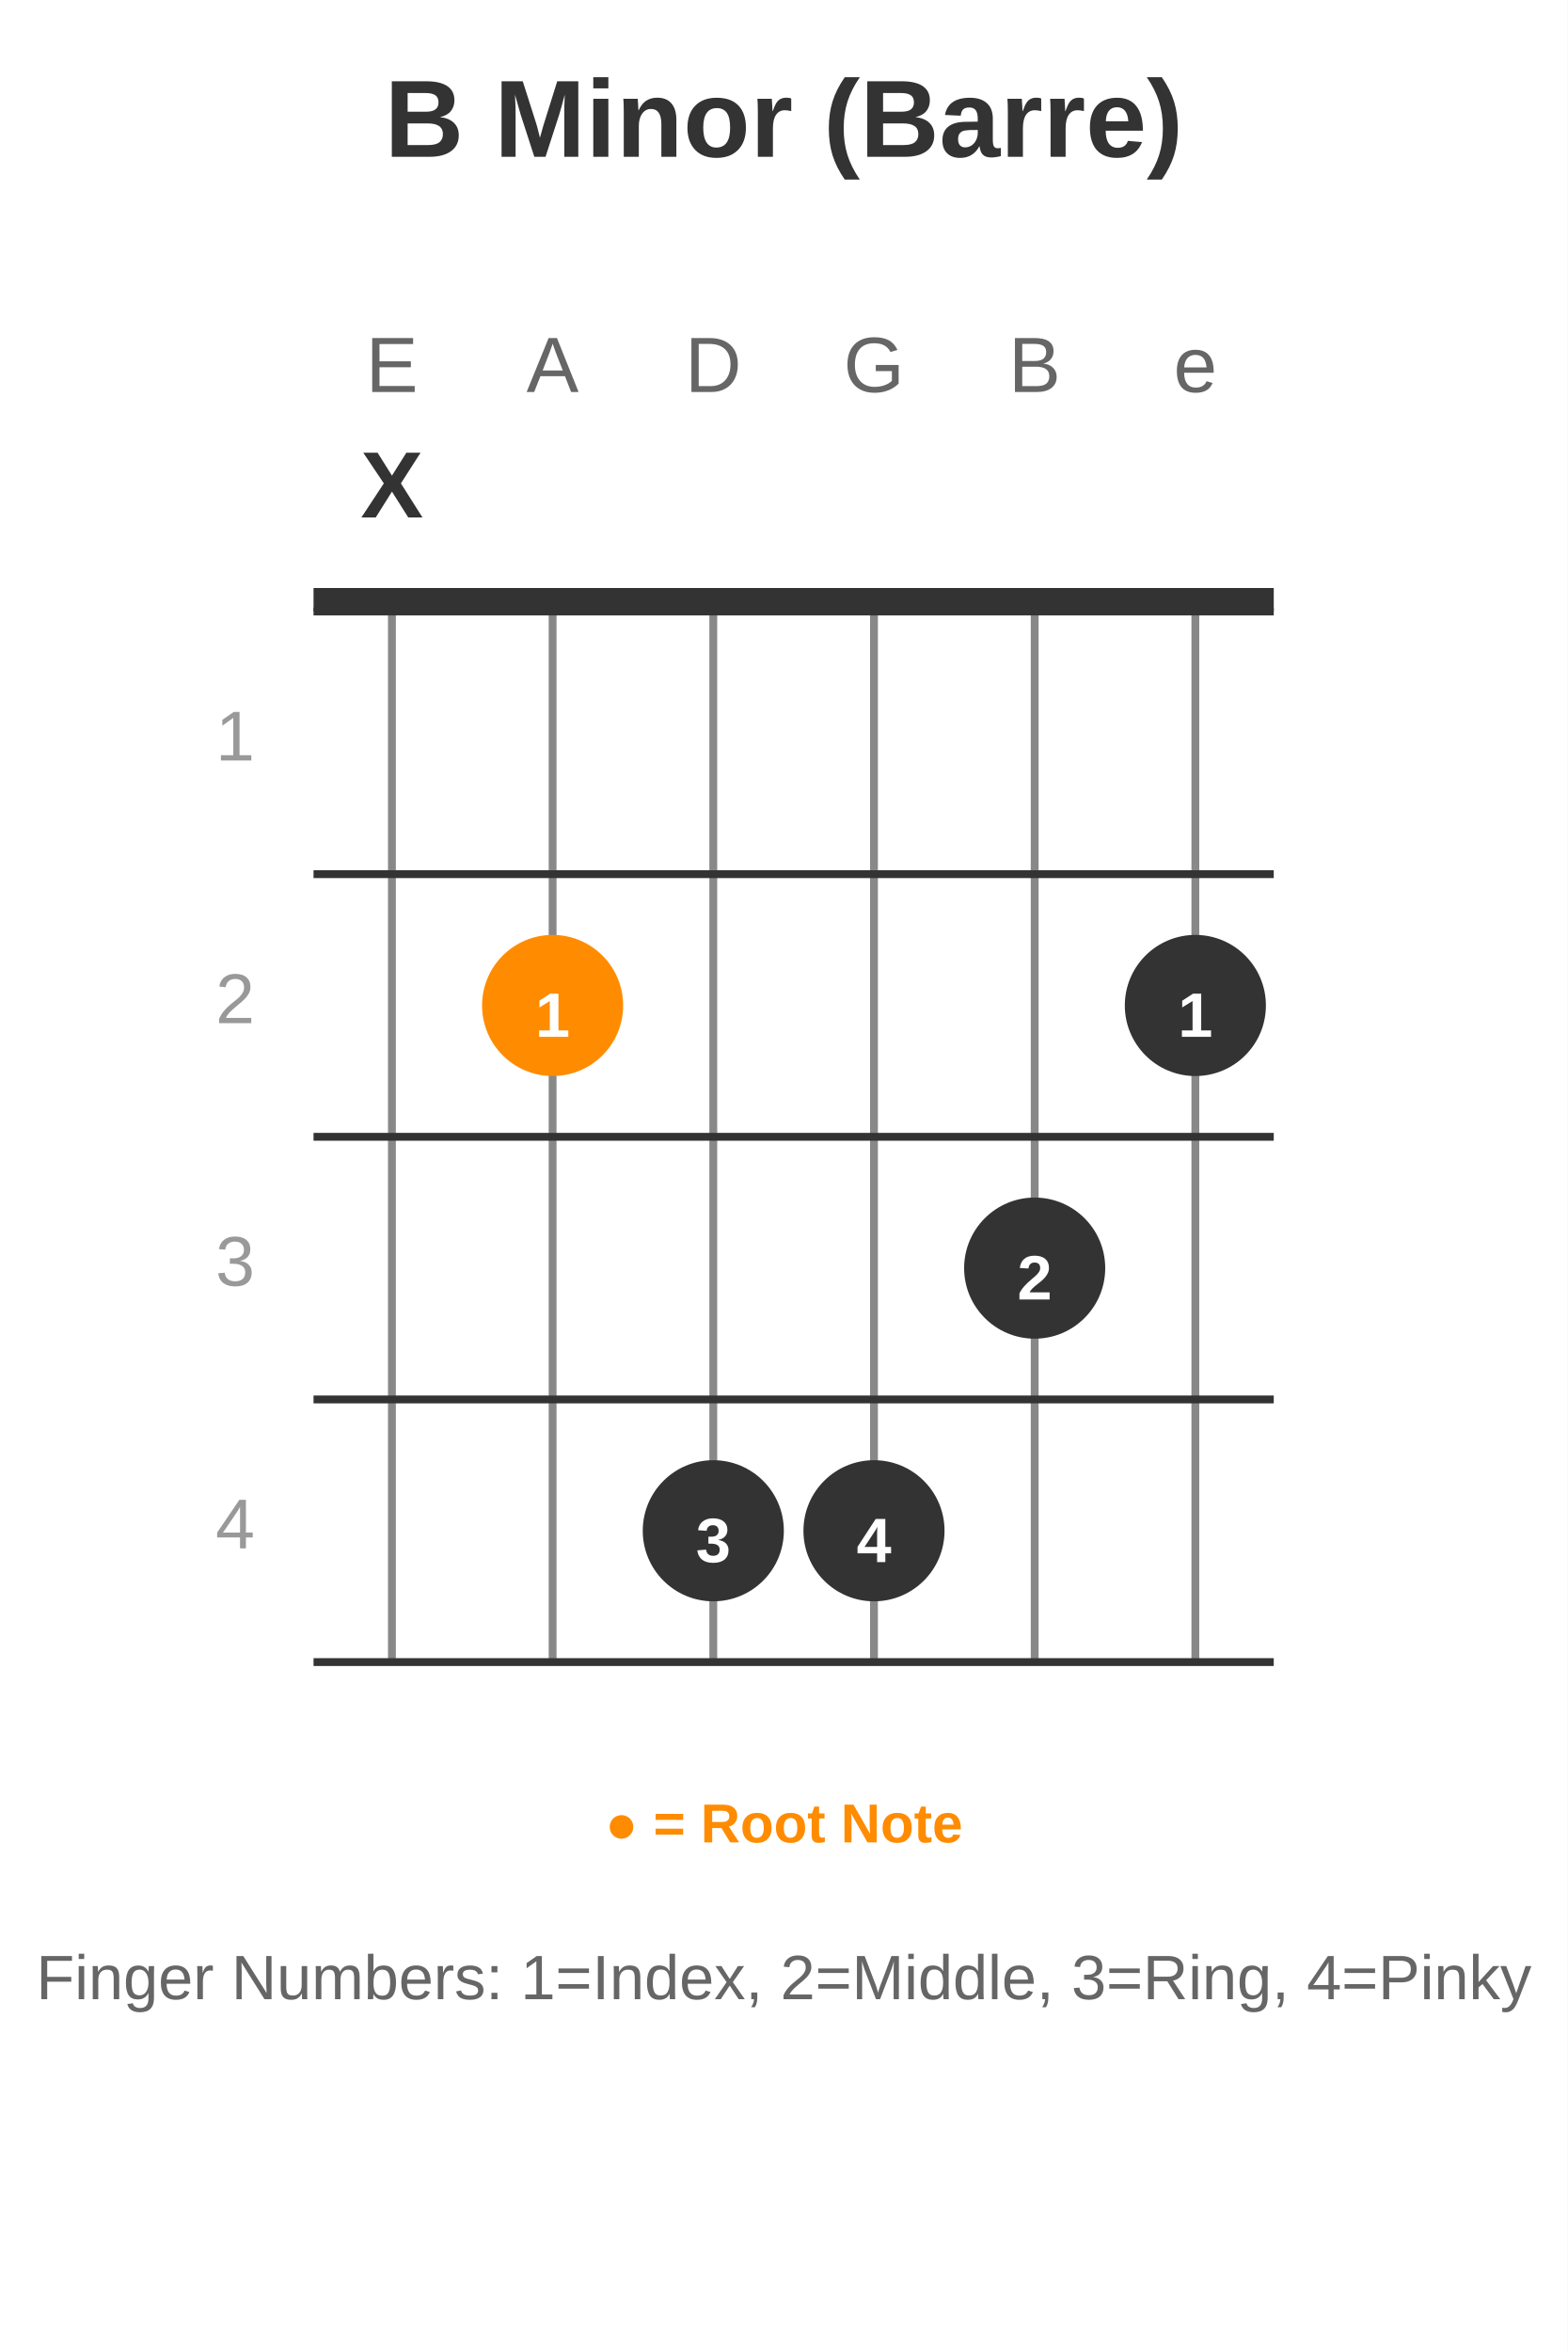
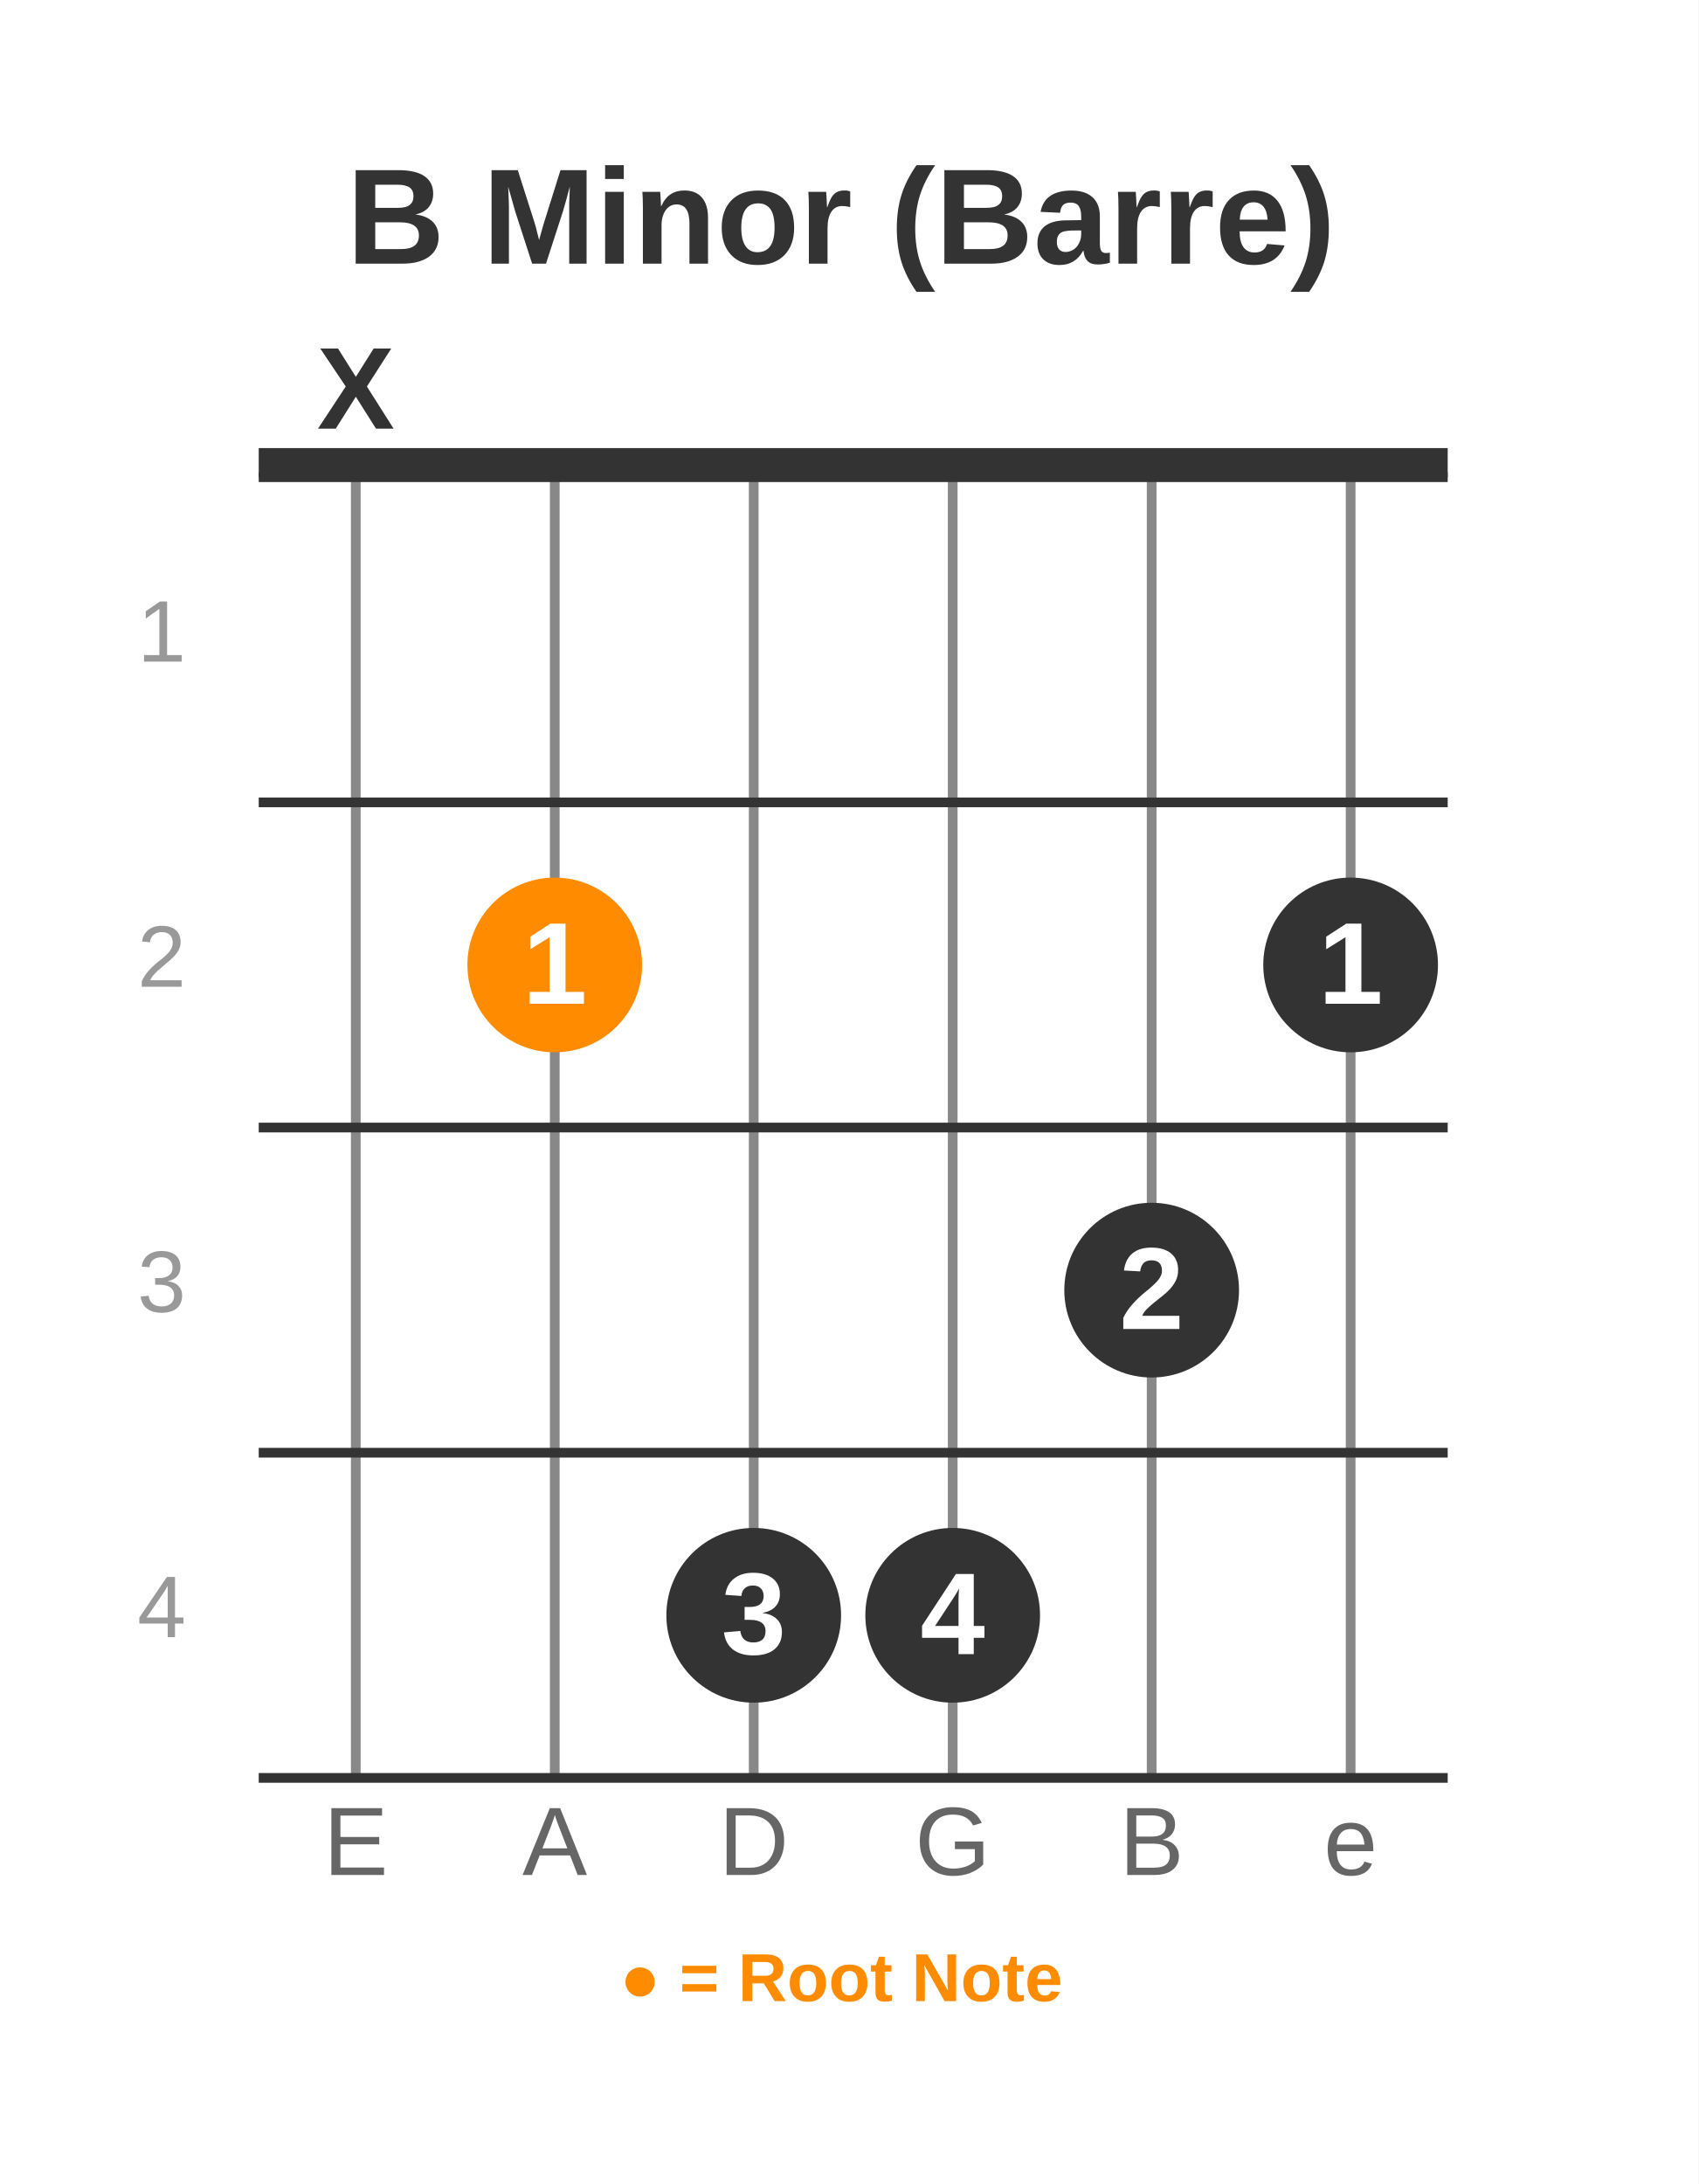
- <svg xmlns="http://www.w3.org/2000/svg" width="400" height="600">
-   <rect width="400" height="600" fill="white" />
-   <text x="200" y="40" font-family="Arial, sans-serif" font-size="28" font-weight="bold" text-anchor="middle" fill="#333">B Minor (Barre)</text>
-   <text x="100" y="100" font-family="Arial, sans-serif" font-size="20" text-anchor="middle" fill="#666">E</text>
-   <text x="141" y="100" font-family="Arial, sans-serif" font-size="20" text-anchor="middle" fill="#666">A</text>
-   <text x="182" y="100" font-family="Arial, sans-serif" font-size="20" text-anchor="middle" fill="#666">D</text>
-   <text x="223" y="100" font-family="Arial, sans-serif" font-size="20" text-anchor="middle" fill="#666">G</text>
-   <text x="264" y="100" font-family="Arial, sans-serif" font-size="20" text-anchor="middle" fill="#666">B</text>
-   <text x="305" y="100" font-family="Arial, sans-serif" font-size="20" text-anchor="middle" fill="#666">e</text>
-   <text x="100" y="132" font-family="Arial, sans-serif" font-size="24" font-weight="bold" text-anchor="middle" fill="#333">X</text>
-   <rect x="80" y="150" width="245" height="6" fill="#333" />
-   <line x1="100" y1="156" x2="100" y2="424" stroke="#888" stroke-width="2" />
-   <line x1="141" y1="156" x2="141" y2="424" stroke="#888" stroke-width="2" />
-   <line x1="182" y1="156" x2="182" y2="424" stroke="#888" stroke-width="2" />
-   <line x1="223" y1="156" x2="223" y2="424" stroke="#888" stroke-width="2" />
-   <line x1="264" y1="156" x2="264" y2="424" stroke="#888" stroke-width="2" />
-   <line x1="305" y1="156" x2="305" y2="424" stroke="#888" stroke-width="2" />
-   <line x1="80" y1="156" x2="325" y2="156" stroke="#333" stroke-width="2" />
-   <line x1="80" y1="223" x2="325" y2="223" stroke="#333" stroke-width="2" />
-   <line x1="80" y1="290" x2="325" y2="290" stroke="#333" stroke-width="2" />
-   <line x1="80" y1="357" x2="325" y2="357" stroke="#333" stroke-width="2" />
-   <line x1="80" y1="424" x2="325" y2="424" stroke="#333" stroke-width="2" />
-   <text x="60" y="194" font-family="Arial, sans-serif" font-size="18" text-anchor="middle" fill="#999">1</text>
-   <text x="60" y="261" font-family="Arial, sans-serif" font-size="18" text-anchor="middle" fill="#999">2</text>
-   <text x="60" y="328" font-family="Arial, sans-serif" font-size="18" text-anchor="middle" fill="#999">3</text>
-   <text x="60" y="395" font-family="Arial, sans-serif" font-size="18" text-anchor="middle" fill="#999">4</text>
-   <circle cx="141" cy="256.5" r="18" fill="#FF8C00" />
-   <text x="141" y="264.5" font-family="Arial, sans-serif" font-size="16" font-weight="bold" text-anchor="middle" fill="white">1</text>
-   <circle cx="182" cy="390.5" r="18" fill="#333" />
-   <text x="182" y="398.5" font-family="Arial, sans-serif" font-size="16" font-weight="bold" text-anchor="middle" fill="white">3</text>
-   <circle cx="223" cy="390.5" r="18" fill="#333" />
-   <text x="223" y="398.5" font-family="Arial, sans-serif" font-size="16" font-weight="bold" text-anchor="middle" fill="white">4</text>
-   <circle cx="264" cy="323.5" r="18" fill="#333" />
-   <text x="264" y="331.5" font-family="Arial, sans-serif" font-size="16" font-weight="bold" text-anchor="middle" fill="white">2</text>
-   <circle cx="305" cy="256.5" r="18" fill="#333" />
-   <text x="305" y="264.5" font-family="Arial, sans-serif" font-size="16" font-weight="bold" text-anchor="middle" fill="white">1</text>
-   <text x="200" y="470" font-family="Arial, sans-serif" font-size="14" text-anchor="middle" fill="#FF8C00" font-weight="bold">● = Root Note</text>
-   <text x="200" y="510" font-family="Arial, sans-serif" font-size="16" text-anchor="middle" fill="#666">Finger Numbers: 1=Index, 2=Middle, 3=Ring, 4=Pinky</text>
+ <svg xmlns="http://www.w3.org/2000/svg" width="350" height="450" version="1.1" id="svg28">
+   <defs id="defs28" />
+   <rect width="350" height="450" fill="#ffffff" id="rect1" x="0" y="0" />
+   <text x="173.314" y="54.324" font-family="Arial, sans-serif" font-size="28px" font-weight="bold" text-anchor="middle" fill="#333333" id="text1">B Minor (Barre)</text>
+   <text x="73.314" y="386.324" font-family="Arial, sans-serif" font-size="20px" text-anchor="middle" fill="#666666" id="text2">E</text>
+   <text x="114.314" y="386.324" font-family="Arial, sans-serif" font-size="20px" text-anchor="middle" fill="#666666" id="text3">A</text>
+   <text x="155.314" y="386.324" font-family="Arial, sans-serif" font-size="20px" text-anchor="middle" fill="#666666" id="text4">D</text>
+   <text x="196.314" y="386.324" font-family="Arial, sans-serif" font-size="20px" text-anchor="middle" fill="#666666" id="text5">G</text>
+   <text x="237.314" y="386.324" font-family="Arial, sans-serif" font-size="20px" text-anchor="middle" fill="#666666" id="text6">B</text>
+   <text x="278.314" y="386.324" font-family="Arial, sans-serif" font-size="20px" text-anchor="middle" fill="#666666" id="text7">e</text>
+   <text x="73.314" y="88.324" font-family="Arial, sans-serif" font-size="24px" font-weight="bold" text-anchor="middle" fill="#333333" id="text8">X</text>
+   <rect x="53.314" y="92.324" width="245" height="6" fill="#333333" id="rect8" />
+   <line x1="73.314" y1="98.324" x2="73.314" y2="366.324" stroke="#888888" stroke-width="2" id="line8" />
+   <line x1="114.314" y1="98.324" x2="114.314" y2="366.324" stroke="#888888" stroke-width="2" id="line9" />
+   <line x1="155.314" y1="98.324" x2="155.314" y2="366.324" stroke="#888888" stroke-width="2" id="line10" />
+   <line x1="196.314" y1="98.324" x2="196.314" y2="366.324" stroke="#888888" stroke-width="2" id="line11" />
+   <line x1="237.314" y1="98.324" x2="237.314" y2="366.324" stroke="#888888" stroke-width="2" id="line12" />
+   <line x1="278.314" y1="98.324" x2="278.314" y2="366.324" stroke="#888888" stroke-width="2" id="line13" />
+   <line x1="53.314" y1="98.324" x2="298.314" y2="98.324" stroke="#333333" stroke-width="2" id="line14" />
+   <line x1="53.314" y1="165.324" x2="298.314" y2="165.324" stroke="#333333" stroke-width="2" id="line15" />
+   <line x1="53.314" y1="232.324" x2="298.314" y2="232.324" stroke="#333333" stroke-width="2" id="line16" />
+   <line x1="53.314" y1="299.324" x2="298.314" y2="299.324" stroke="#333333" stroke-width="2" id="line17" />
+   <line x1="53.314" y1="366.324" x2="298.314" y2="366.324" stroke="#333333" stroke-width="2" id="line18" />
+   <text x="33.314" y="136.324" font-family="Arial, sans-serif" font-size="18px" text-anchor="middle" fill="#999999" id="text18">1</text>
+   <text x="33.314" y="203.324" font-family="Arial, sans-serif" font-size="18px" text-anchor="middle" fill="#999999" id="text19">2</text>
+   <text x="33.314" y="270.324" font-family="Arial, sans-serif" font-size="18px" text-anchor="middle" fill="#999999" id="text20">3</text>
+   <text x="33.314" y="337.324" font-family="Arial, sans-serif" font-size="18px" text-anchor="middle" fill="#999999" id="text21">4</text>
+   <circle cx="114.314" cy="198.824" r="18" fill="#ff8c00" id="circle21" />
+   <text x="114.314" y="206.824" font-family="Arial, sans-serif" font-size="16" font-weight="bold" text-anchor="middle" fill="#ffffff" id="text22" style="font-size:24px">1</text>
+   <circle cx="155.314" cy="332.824" r="18" fill="#333333" id="circle22" />
+   <text x="155.314" y="340.824" font-family="Arial, sans-serif" font-size="16" font-weight="bold" text-anchor="middle" fill="#ffffff" id="text23" style="font-size:24px">3</text>
+   <circle cx="196.314" cy="332.824" r="18" fill="#333333" id="circle23" />
+   <text x="196.314" y="340.824" font-family="Arial, sans-serif" font-size="16" font-weight="bold" text-anchor="middle" fill="#ffffff" id="text24" style="font-size:24px">4</text>
+   <circle cx="237.314" cy="265.824" r="18" fill="#333333" id="circle24" />
+   <text x="237.314" y="273.824" font-family="Arial, sans-serif" font-size="16" font-weight="bold" text-anchor="middle" fill="#ffffff" id="text25" style="font-size:24px">2</text>
+   <circle cx="278.314" cy="198.824" r="18" fill="#333333" id="circle25" />
+   <text x="278.314" y="206.824" font-family="Arial, sans-serif" font-size="16" font-weight="bold" text-anchor="middle" fill="#ffffff" id="text26" style="font-size:24px">1</text>
+   <text x="173.314" y="412.324" font-family="Arial, sans-serif" font-size="14px" text-anchor="middle" fill="#ff8c00" font-weight="bold" id="text27">● = Root Note</text>
</svg>
